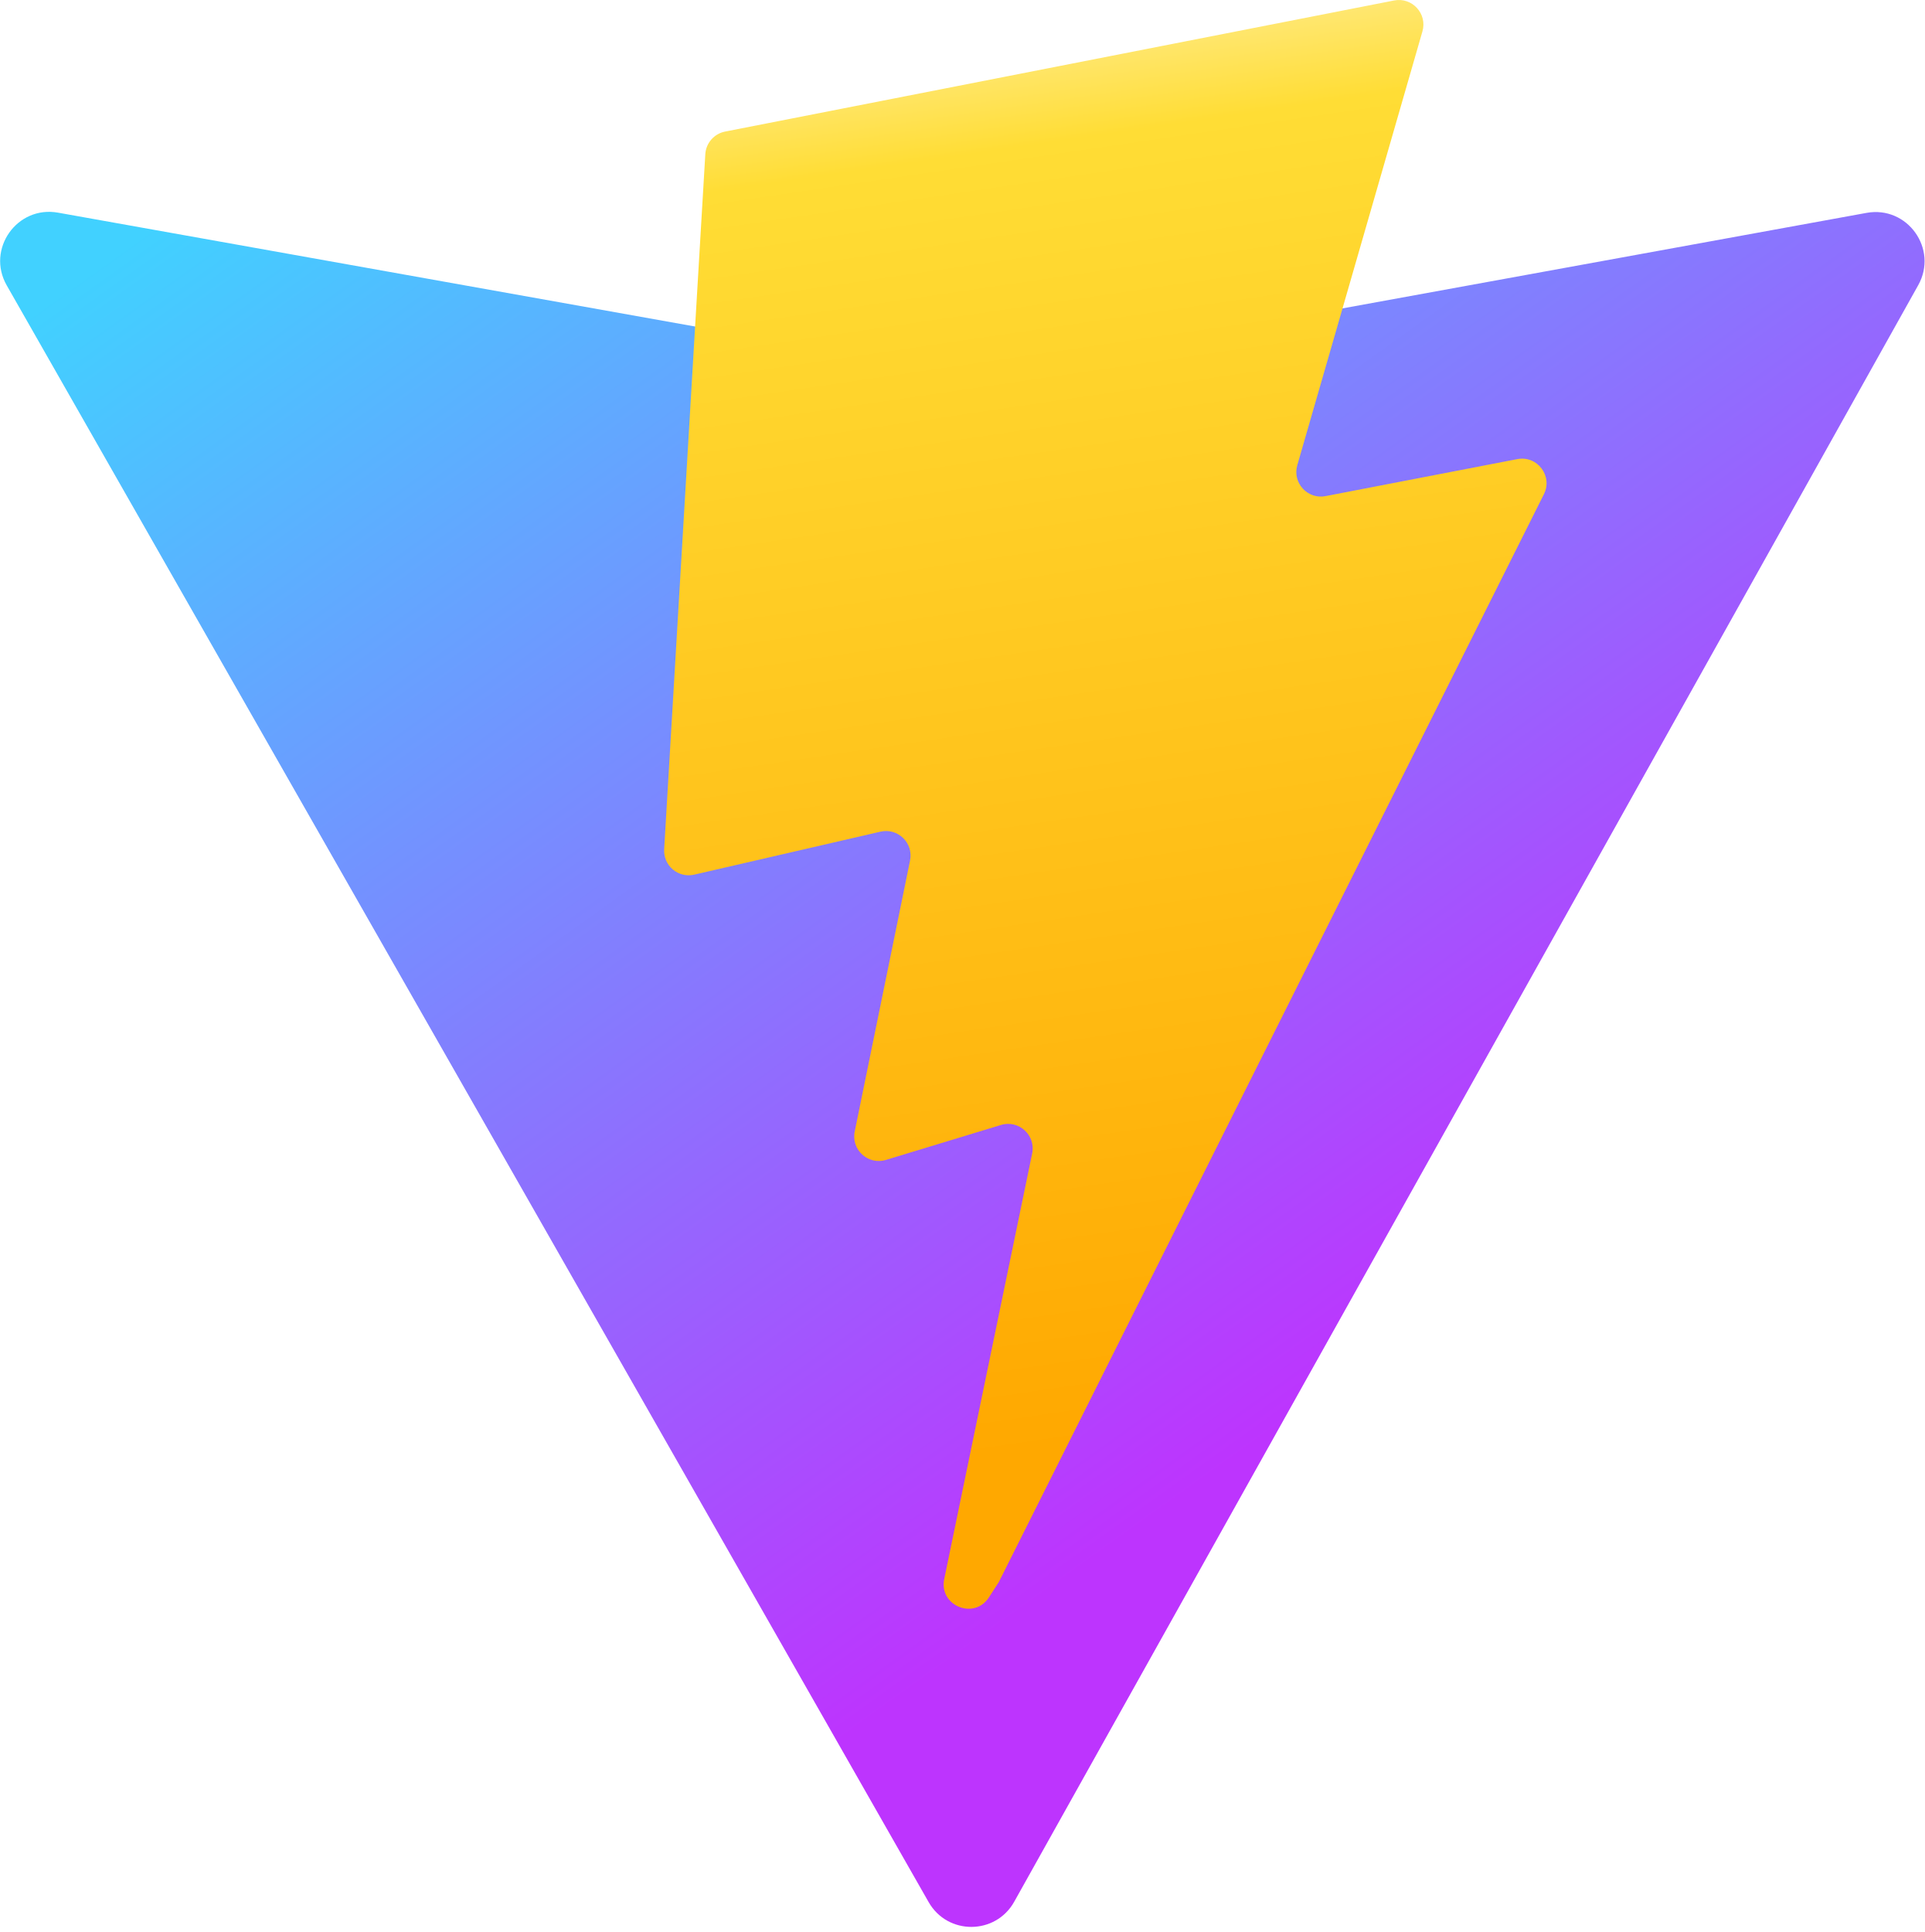
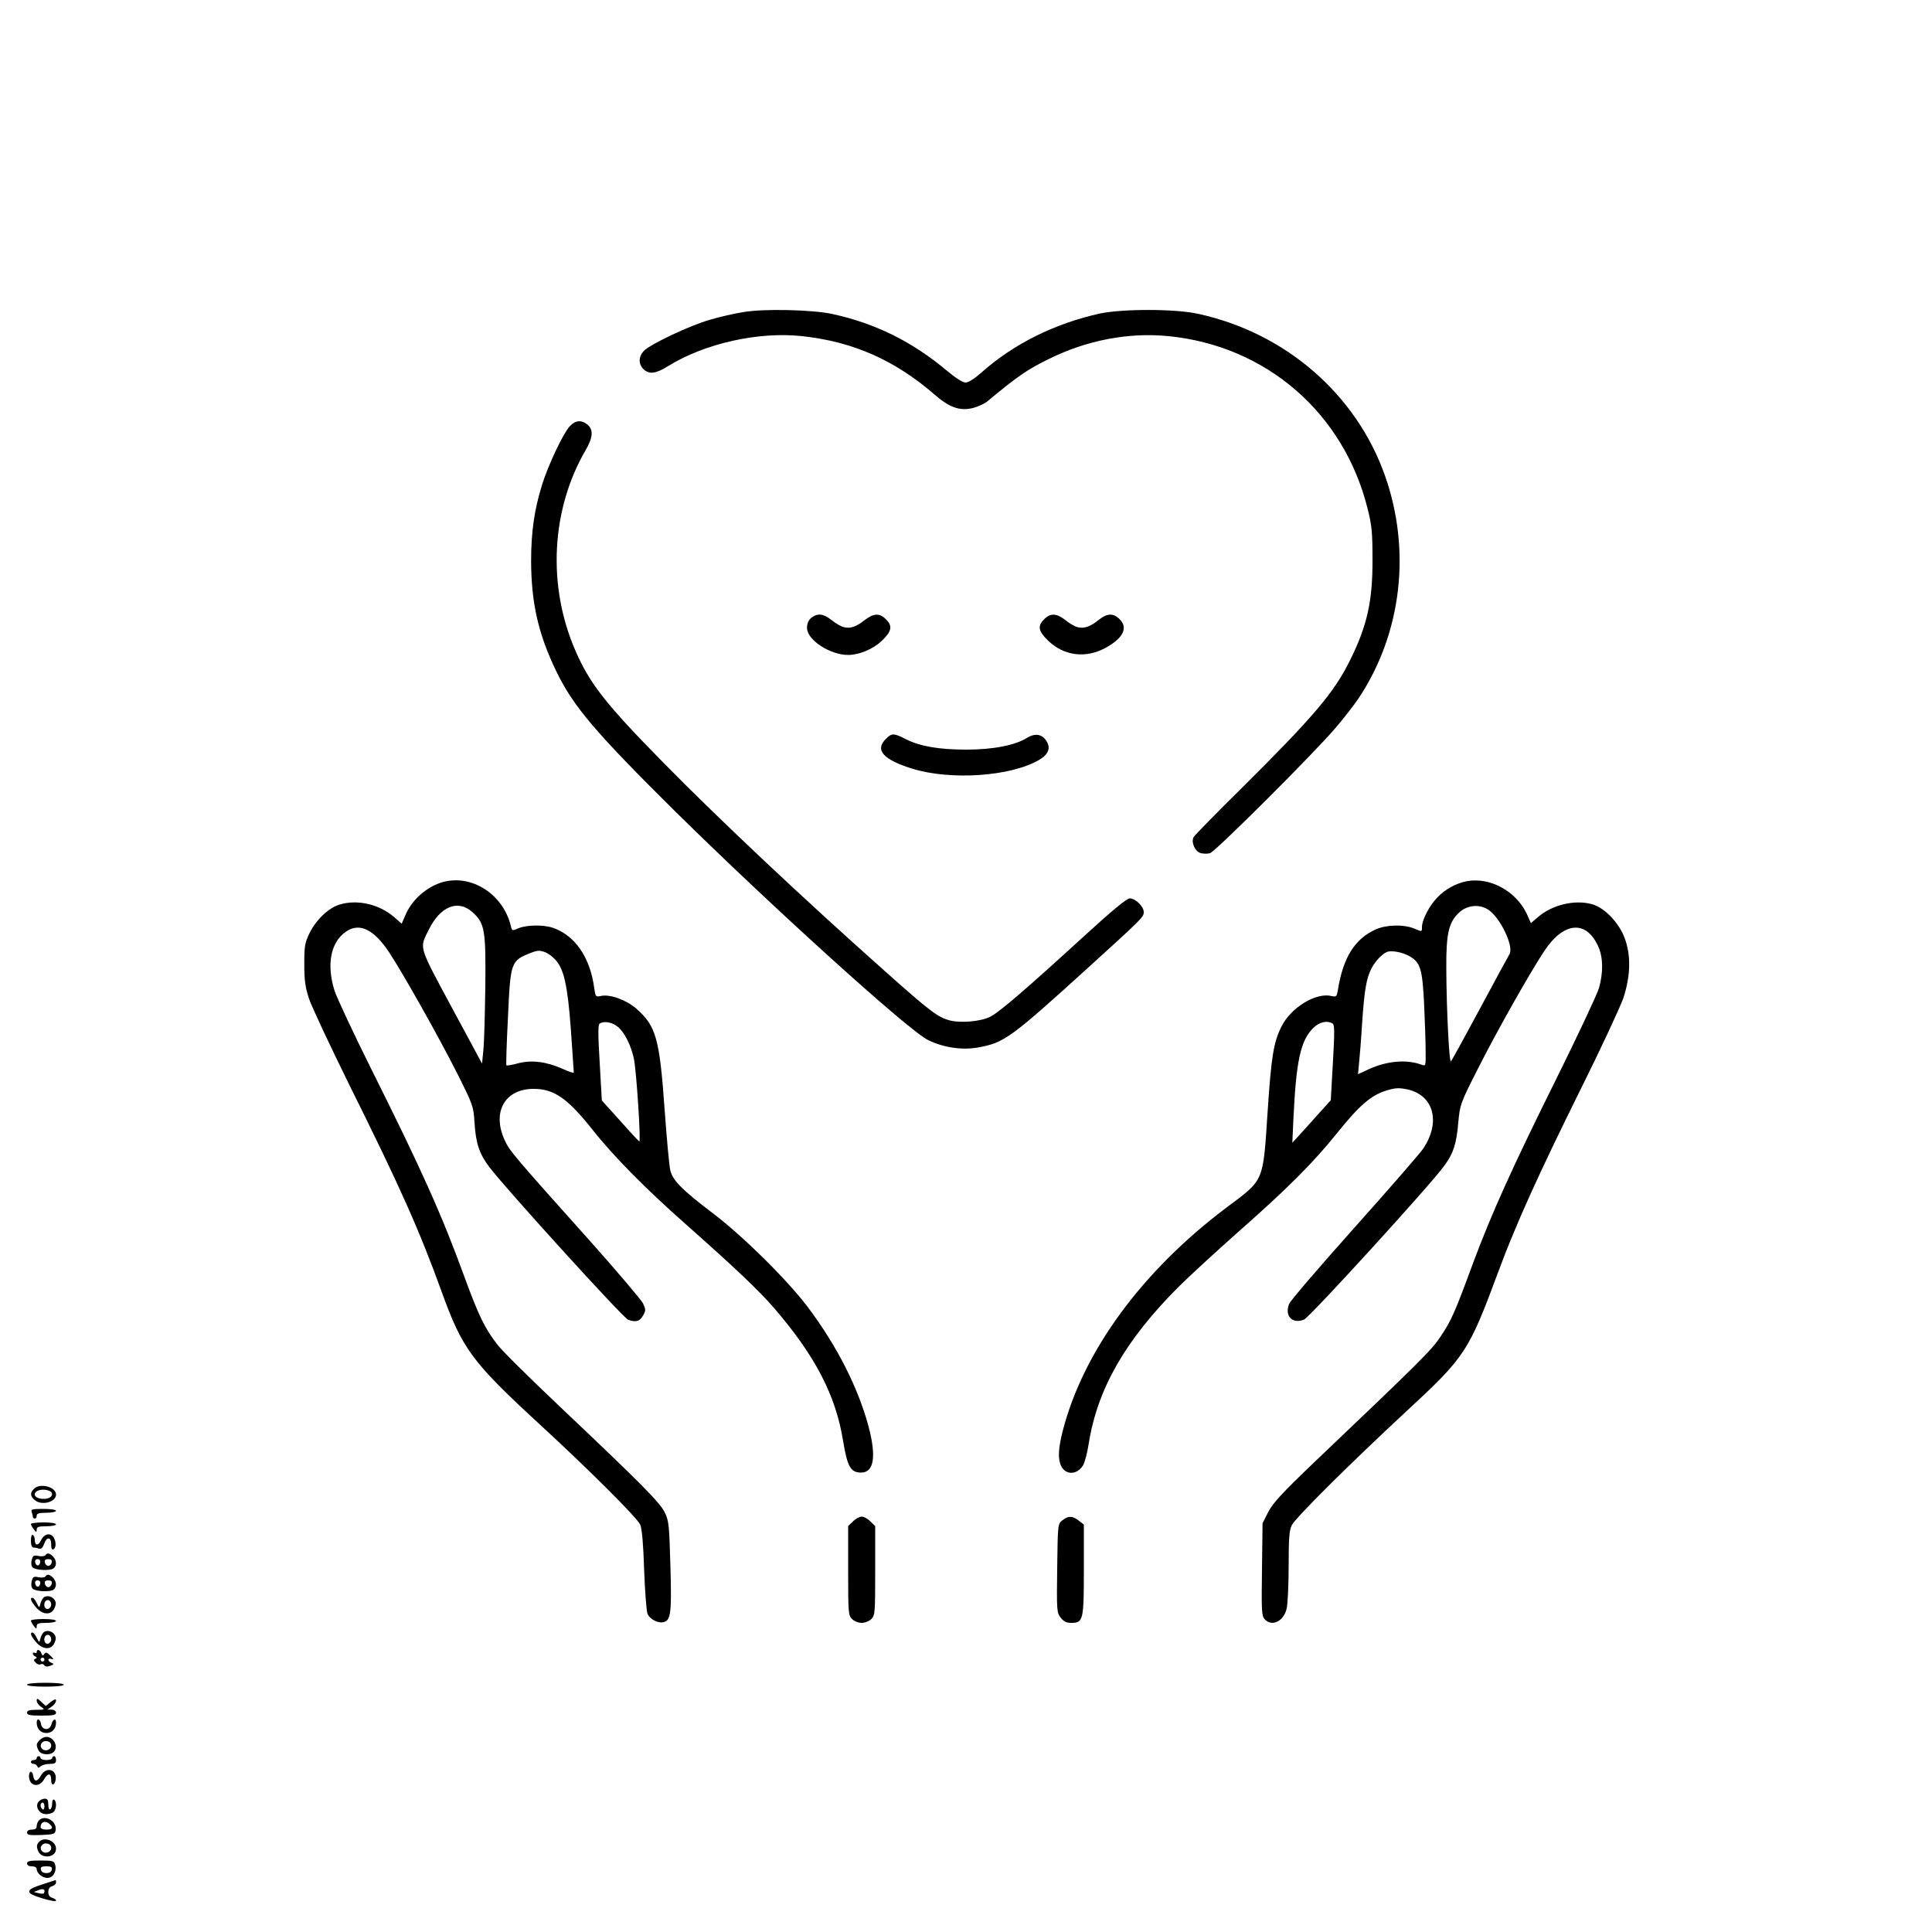
- <svg xmlns="http://www.w3.org/2000/svg" aria-hidden="true" role="img" class="iconify iconify--logos" width="31.88" height="32" preserveAspectRatio="xMidYMid meet" viewBox="0 0 256 257">
-   <defs>
-     <linearGradient id="IconifyId1813088fe1fbc01fb466" x1="-.828%" x2="57.636%" y1="7.652%" y2="78.411%">
-       <stop offset="0%" stop-color="#41D1FF" />
-       <stop offset="100%" stop-color="#BD34FE" />
-     </linearGradient>
-     <linearGradient id="IconifyId1813088fe1fbc01fb467" x1="43.376%" x2="50.316%" y1="2.242%" y2="89.03%">
-       <stop offset="0%" stop-color="#FFEA83" />
-       <stop offset="8.333%" stop-color="#FFDD35" />
-       <stop offset="100%" stop-color="#FFA800" />
-     </linearGradient>
-   </defs>
-   <path fill="url(#IconifyId1813088fe1fbc01fb466)" d="M255.153 37.938L134.897 252.976c-2.483 4.44-8.862 4.466-11.382.048L.875 37.958c-2.746-4.814 1.371-10.646 6.827-9.67l120.385 21.517a6.537 6.537 0 0 0 2.322-.004l117.867-21.483c5.438-.991 9.574 4.796 6.877 9.62Z" />
-   <path fill="url(#IconifyId1813088fe1fbc01fb467)" d="M185.432.063L96.44 17.501a3.268 3.268 0 0 0-2.634 3.014l-5.474 92.456a3.268 3.268 0 0 0 3.997 3.378l24.777-5.718c2.318-.535 4.413 1.507 3.936 3.838l-7.361 36.047c-.495 2.426 1.782 4.5 4.151 3.78l15.304-4.649c2.372-.72 4.652 1.36 4.15 3.788l-11.698 56.621c-.732 3.542 3.979 5.473 5.943 2.437l1.313-2.028l72.516-144.72c1.215-2.423-.88-5.186-3.54-4.672l-25.505 4.922c-2.396.462-4.435-1.77-3.759-4.114l16.646-57.705c.677-2.35-1.37-4.583-3.769-4.113Z" />
+ <svg xmlns="http://www.w3.org/2000/svg" version="1.0" width="1000pt" height="1000pt" viewBox="0 0 1000 1000" preserveAspectRatio="xMidYMid meet">
+   <g transform="translate(0,1000) scale(0.1,-0.1)" fill="#000000" stroke="none">
+     <path d="M3850 8385 c-47 -7 -125 -25 -175 -40 -103 -29 -306 -125 -341 -160 -29 -29 -31 -68 -4 -95 29 -29 64 -25 128 15 191 118 469 180 695 155 265 -29 480 -125 685 -303 78 -68 133 -86 201 -68 25 7 58 22 72 34 154 128 206 164 314 217 198 99 416 141 625 120 505 -51 904 -397 1028 -890 23 -91 26 -126 26 -265 1 -215 -27 -342 -115 -520 -83 -169 -188 -293 -568 -670 -128 -126 -237 -238 -243 -248 -14 -27 8 -76 38 -83 13 -3 34 -4 47 0 26 6 542 521 652 651 42 49 96 119 120 155 220 334 270 760 134 1147 -149 423 -516 741 -969 839 -118 26 -391 26 -508 1 -234 -52 -446 -157 -614 -307 -34 -30 -66 -50 -80 -50 -15 0 -51 23 -94 59 -181 152 -371 247 -597 296 -102 22 -350 28 -457 10z" />
+     <path d="M2945 7789 c-35 -43 -107 -196 -139 -297 -40 -129 -57 -243 -57 -397 1 -217 37 -377 131 -571 88 -181 200 -313 616 -725 500 -493 1212 -1138 1309 -1183 81 -39 178 -53 261 -37 132 24 167 50 569 415 276 251 285 259 285 285 0 29 -43 71 -72 71 -16 0 -90 -61 -243 -201 -291 -266 -431 -387 -480 -412 -48 -24 -154 -34 -211 -18 -60 16 -101 47 -330 251 -421 374 -860 787 -1149 1081 -301 306 -383 411 -457 582 -147 338 -125 734 56 1042 35 61 38 101 7 127 -34 27 -65 23 -96 -13z" />
+     <path d="M4199 6802 c-15 -13 -22 -30 -22 -52 0 -62 119 -140 213 -140 57 0 131 31 175 74 51 49 56 76 20 111 -32 33 -64 31 -110 -5 -43 -34 -74 -45 -108 -36 -13 3 -41 19 -62 36 -43 34 -73 38 -106 12z" />
+     <path d="M5405 6795 c-36 -35 -31 -62 20 -111 82 -79 194 -93 296 -38 92 50 119 104 75 148 -33 34 -65 33 -111 -4 -43 -34 -74 -45 -108 -36 -13 3 -41 19 -62 36 -46 36 -78 38 -110 5z" />
+     <path d="M4585 6175 c-58 -57 -14 -107 138 -154 199 -61 507 -40 654 45 50 29 63 62 39 99 -23 36 -59 41 -100 16 -62 -39 -177 -61 -315 -61 -143 0 -243 18 -314 55 -61 31 -72 31 -102 0z" />
+     <path d="M2311 5439 c-87 -17 -174 -87 -211 -172 l-21 -48 -41 36 c-77 65 -188 91 -280 63 -56 -16 -122 -79 -155 -146 -25 -51 -28 -67 -28 -162 0 -84 5 -120 24 -178 13 -40 107 -240 208 -445 267 -537 363 -753 479 -1073 106 -294 157 -363 494 -674 270 -248 520 -498 534 -532 9 -22 16 -103 20 -233 4 -110 12 -212 17 -227 12 -30 58 -53 87 -43 34 10 39 51 32 290 -6 210 -8 234 -29 276 -25 52 -117 145 -546 551 -154 146 -299 289 -321 319 -66 85 -97 151 -169 347 -117 321 -220 552 -483 1078 -93 187 -179 370 -191 408 -42 135 -19 250 60 304 70 48 144 12 223 -107 75 -114 258 -440 351 -624 84 -167 86 -174 91 -257 7 -110 25 -162 77 -231 85 -112 690 -778 717 -789 39 -16 62 -10 79 22 14 24 14 30 -1 62 -10 19 -131 162 -270 318 -400 447 -420 470 -446 527 -67 146 2 267 153 265 104 -1 174 -50 304 -214 104 -132 276 -306 471 -478 265 -235 385 -348 468 -444 211 -245 318 -450 356 -687 22 -133 39 -163 93 -163 67 0 80 83 38 241 -54 199 -162 413 -312 613 -102 137 -338 371 -493 488 -158 120 -206 168 -220 220 -6 22 -19 165 -30 318 -26 366 -44 431 -146 521 -53 46 -137 76 -183 66 -28 -6 -29 -5 -36 46 -22 156 -100 268 -214 307 -47 16 -134 15 -176 -2 -34 -15 -35 -15 -41 12 -38 155 -187 259 -333 231z m133 -159 c65 -58 71 -91 68 -385 -2 -143 -6 -291 -10 -330 l-7 -70 -158 293 c-174 324 -167 301 -116 403 59 118 149 154 223 89z m379 -209 c14 -6 37 -22 51 -38 45 -48 64 -133 81 -364 8 -117 15 -216 15 -220 0 -4 -24 3 -54 17 -84 38 -162 49 -232 31 -33 -9 -61 -14 -63 -11 -2 2 1 112 8 244 13 291 15 297 116 337 38 15 48 15 78 4z m375 -386 c35 -29 68 -95 83 -165 13 -60 37 -431 28 -428 -4 2 -49 50 -100 108 l-94 104 -11 196 c-9 146 -9 197 0 202 23 15 65 7 94 -17z" />
+     <path d="M7593 5439 c-57 -11 -111 -40 -155 -86 -40 -41 -77 -114 -78 -150 0 -27 2 -27 -43 -8 -52 21 -143 19 -197 -6 -108 -49 -168 -145 -195 -312 -6 -36 -8 -38 -35 -32 -80 18 -207 -60 -256 -156 -42 -83 -54 -156 -73 -446 -24 -365 -17 -347 -211 -492 -438 -329 -744 -745 -850 -1160 -23 -90 -25 -145 -7 -180 24 -47 81 -45 112 3 9 13 23 66 31 118 45 280 189 532 463 806 53 53 191 180 306 282 261 230 392 361 518 518 113 141 176 195 255 218 46 14 64 14 108 5 136 -31 172 -170 80 -307 -19 -27 -179 -211 -356 -409 -177 -198 -329 -375 -337 -393 -26 -63 16 -107 77 -82 30 13 659 702 727 798 46 63 62 113 71 222 9 93 10 98 100 275 98 195 270 499 346 614 101 151 217 160 279 21 25 -56 26 -134 3 -215 -10 -33 -109 -244 -221 -470 -230 -463 -336 -699 -431 -954 -94 -256 -113 -298 -167 -378 -47 -71 -98 -122 -657 -654 -164 -157 -211 -208 -235 -254 l-30 -59 -3 -239 c-3 -215 -2 -241 14 -258 37 -41 99 -11 114 56 5 22 10 120 10 218 0 142 3 186 16 212 18 38 297 315 590 587 310 287 325 310 482 733 87 235 208 503 423 936 105 211 204 424 221 472 38 115 41 222 7 312 -29 79 -105 158 -169 175 -91 25 -208 -4 -281 -68 l-35 -30 -21 47 c-55 118 -190 192 -310 170z m111 -148 c62 -41 133 -191 109 -230 -6 -10 -75 -136 -153 -282 -78 -145 -145 -268 -150 -272 -9 -10 -23 263 -24 483 -1 182 13 239 70 290 42 36 102 41 148 11z m-409 -240 c57 -32 67 -66 76 -244 4 -89 8 -199 8 -244 1 -81 1 -82 -21 -74 -77 29 -180 20 -275 -24 l-54 -25 5 53 c3 28 11 122 16 207 12 177 22 235 49 288 20 38 55 75 81 85 22 9 81 -2 115 -22z m-397 -349 c10 -7 10 -46 1 -203 l-11 -194 -67 -74 c-36 -41 -81 -90 -99 -110 l-33 -36 6 130 c14 295 37 398 101 463 32 32 73 42 102 24z" />
+     <path d="M176 2294 c-21 -20 -20 -37 2 -57 35 -32 112 -13 112 27 0 40 -83 62 -114 30z m78 -10 c24 -9 19 -33 -8 -40 -31 -7 -66 3 -66 21 0 21 41 32 74 19z" />
+     <path d="M164 2174 c3 -9 6 -20 6 -25 0 -5 5 -9 10 -9 6 0 10 7 10 15 0 11 12 15 50 15 28 0 50 5 50 10 0 6 -29 10 -66 10 -56 0 -65 -2 -60 -16z" />
+     <path d="M4415 2125 l-25 -24 0 -231 c0 -217 1 -231 20 -250 11 -11 33 -20 50 -20 17 0 39 9 50 20 19 19 20 33 20 250 l0 231 -25 24 c-13 14 -33 25 -45 25 -11 0 -32 -11 -45 -25z" />
+     <path d="M5499 2131 c-24 -19 -24 -21 -27 -248 -3 -221 -2 -230 18 -256 16 -20 30 -27 55 -27 62 0 65 14 65 276 l0 233 -26 20 c-33 26 -55 26 -85 2z" />
+     <path d="M160 2112 c0 -5 7 -17 15 -28 13 -17 14 -17 15 -1 0 14 9 17 50 17 28 0 50 5 50 10 0 6 -28 10 -65 10 -36 0 -65 -4 -65 -8z" />
+     <path d="M160 2026 c0 -24 5 -36 14 -36 8 0 21 -3 29 -6 10 -3 18 5 26 26 13 38 36 35 36 -3 -1 -15 3 -27 7 -27 16 0 21 31 9 56 -15 33 -51 29 -69 -9 -14 -29 -32 -28 -32 3 0 10 -4 22 -10 25 -6 4 -10 -8 -10 -29z" />
+     <path d="M235 1950 c-3 -5 -19 -7 -35 -4 -25 6 -30 3 -36 -21 -4 -15 -2 -31 5 -38 15 -15 92 -18 108 -5 18 14 16 43 -3 62 -18 18 -30 20 -39 6z m-27 -37 c-4 -22 -22 -20 -26 1 -2 10 3 16 13 16 10 0 15 -7 13 -17z m60 0 c-2 -10 -10 -18 -18 -18 -8 0 -16 8 -18 18 -2 12 3 17 18 17 15 0 20 -5 18 -17z" />
+     <path d="M235 1840 c-3 -5 -19 -7 -35 -4 -25 6 -30 3 -36 -21 -4 -15 -2 -31 5 -38 15 -15 92 -18 108 -5 18 14 16 43 -3 62 -18 18 -30 20 -39 6z m-27 -37 c-4 -22 -22 -20 -26 1 -2 10 3 16 13 16 10 0 15 -7 13 -17z m60 0 c-2 -10 -10 -18 -18 -18 -8 0 -16 8 -18 18 -2 12 3 17 18 17 15 0 20 -5 18 -17z" />
+     <path d="M223 1728 c-6 -7 -13 -22 -15 -33 -4 -18 -6 -17 -18 8 -7 15 -17 27 -22 27 -15 0 -8 -18 18 -49 34 -40 79 -43 96 -5 8 18 9 30 1 42 -13 22 -47 27 -60 10z m42 -34 c0 -10 -8 -20 -17 -22 -18 -3 -26 27 -11 42 12 11 28 0 28 -20z" />
+     <path d="M160 1612 c0 -5 7 -17 15 -28 13 -17 14 -17 15 -1 0 14 9 17 50 17 28 0 50 5 50 10 0 6 -28 10 -65 10 -36 0 -65 -4 -65 -8z" />
+     <path d="M223 1548 c-6 -7 -13 -22 -15 -33 -4 -18 -6 -17 -18 8 -7 15 -17 27 -22 27 -15 0 -8 -18 18 -49 34 -40 79 -43 96 -5 8 18 9 30 1 42 -13 22 -47 27 -60 10z m42 -34 c0 -10 -8 -20 -17 -22 -18 -3 -26 27 -11 42 12 11 28 0 28 -20z" />
+     <path d="M190 1449 c0 -5 -4 -7 -10 -4 -5 3 -10 2 -10 -4 0 -5 6 -12 13 -15 9 -5 9 -7 0 -12 -10 -4 -9 -9 2 -20 8 -9 20 -12 26 -8 6 3 14 1 18 -5 5 -8 15 -9 31 -3 19 7 21 10 7 15 -23 9 -22 28 1 20 12 -4 11 0 -7 17 -18 18 -25 20 -32 9 -6 -11 -9 -10 -15 4 -7 19 -24 23 -24 6z m40 -39 c0 -5 -4 -10 -10 -10 -5 0 -10 5 -10 10 0 6 5 10 10 10 6 0 10 -4 10 -10z" />
+     <path d="M140 1280 c0 -6 38 -10 95 -10 57 0 95 4 95 10 0 6 -38 10 -95 10 -57 0 -95 -4 -95 -10z" />
+     <path d="M190 1197 c0 -9 10 -23 22 -31 22 -15 21 -16 -25 -16 -35 0 -47 -4 -47 -15 0 -12 15 -15 75 -15 60 0 75 3 75 15 0 9 -9 15 -22 16 l-23 0 23 16 c12 8 22 22 22 30 0 11 -6 9 -27 -6 l-26 -21 -24 22 c-19 18 -23 19 -23 5z" />
+     <path d="M190 1084 c0 -32 20 -54 50 -54 30 0 50 22 50 54 0 25 -17 18 -24 -10 -9 -33 -49 -31 -54 4 -4 25 -22 31 -22 6z" />
+     <path d="M206 994 c-19 -18 -20 -28 -6 -55 12 -22 59 -26 78 -7 26 26 1 78 -38 78 -10 0 -26 -7 -34 -16z m59 -29 c0 -22 -31 -33 -47 -17 -17 17 -1 44 24 40 15 -2 23 -10 23 -23z" />
+     <path d="M190 900 c0 -5 -7 -10 -15 -10 -8 0 -15 -4 -15 -10 0 -5 6 -10 14 -10 8 0 16 -6 19 -12 4 -10 7 -10 18 0 7 6 28 12 46 12 26 0 33 4 33 20 0 11 -4 20 -10 20 -5 0 -10 -4 -10 -10 0 -5 -13 -10 -30 -10 -16 0 -30 5 -30 10 0 6 -4 10 -10 10 -5 0 -10 -4 -10 -10z" />
+     <path d="M212 810 c-19 -34 -35 -34 -40 -2 -4 29 -22 28 -22 -1 0 -52 52 -63 78 -17 20 35 37 34 37 -4 -1 -31 19 -29 23 3 8 53 -49 69 -76 21z" />
+     <path d="M200 675 c-21 -25 3 -65 38 -65 15 0 33 5 40 12 15 15 16 54 2 63 -6 3 -10 -5 -10 -19 0 -14 -4 -28 -10 -31 -6 -4 -10 7 -10 24 0 24 -4 31 -19 31 -10 0 -24 -7 -31 -15z m30 -26 c0 -11 -4 -17 -10 -14 -5 3 -10 13 -10 21 0 8 5 14 10 14 6 0 10 -9 10 -21z" />
+     <path d="M202 578 c-7 -7 -12 -20 -12 -30 0 -13 -8 -18 -25 -18 -16 0 -25 -6 -25 -15 0 -13 13 -15 73 -13 67 3 72 5 75 26 7 46 -55 81 -86 50z m56 -20 c19 -19 14 -28 -18 -28 -18 0 -30 5 -30 13 0 28 27 36 48 15z" />
+     <path d="M200 464 c-10 -11 -11 -23 -4 -42 16 -46 94 -39 94 9 0 42 -64 66 -90 33z m65 -29 c0 -22 -31 -33 -47 -17 -17 17 -1 44 24 40 15 -2 23 -10 23 -23z" />
+     <path d="M140 355 c0 -9 9 -15 25 -15 15 0 25 -6 25 -14 0 -22 29 -46 55 -46 29 0 49 32 41 66 -6 22 -11 24 -76 24 -56 0 -70 -3 -70 -15z m128 -32 c-2 -12 -12 -18 -28 -18 -16 0 -26 6 -28 18 -3 13 3 17 28 17 25 0 31 -4 28 -17z" />
+     <path d="M218 246 c-90 -28 -89 -45 2 -72 39 -12 70 -17 70 -12 0 6 -9 12 -20 15 -13 4 -20 14 -20 30 0 16 7 27 20 30 11 3 20 12 20 19 0 8 -1 14 -2 13 -2 -1 -33 -11 -70 -23z m10 -44 c-1 -5 -14 -5 -28 -1 l-25 6 25 10 c24 10 36 3 28 -15z" />
+   </g>
</svg>
